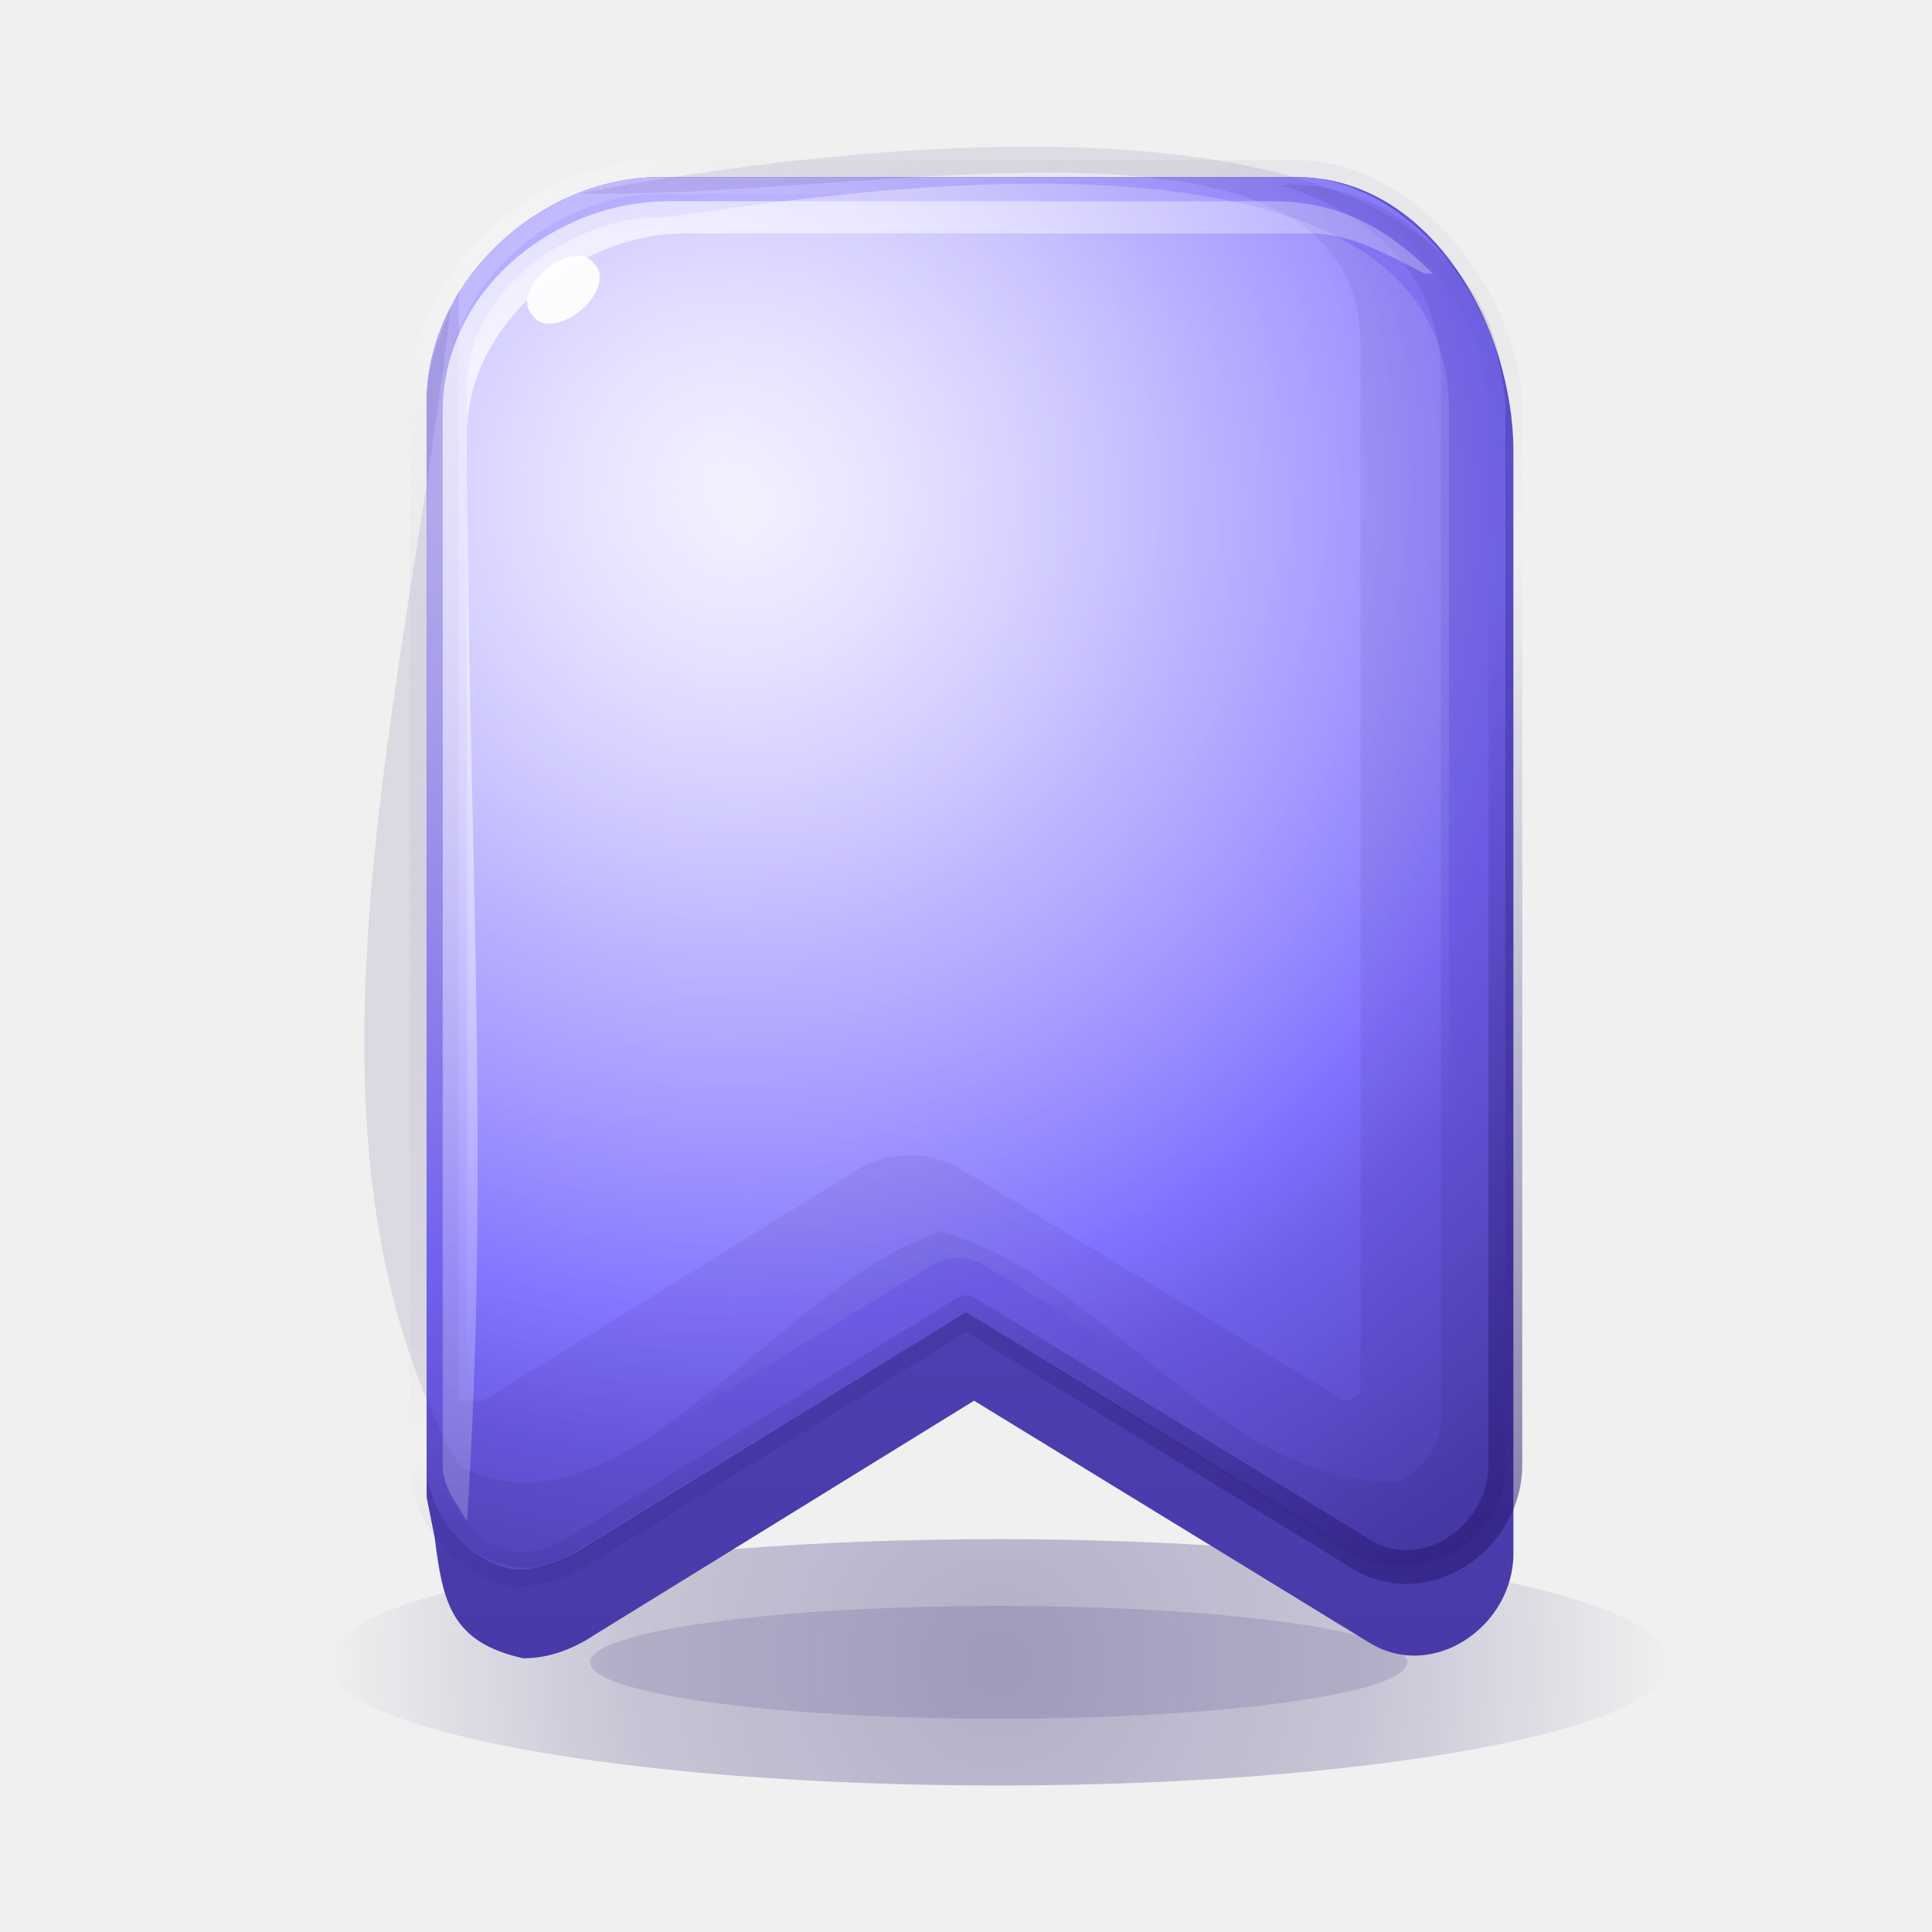
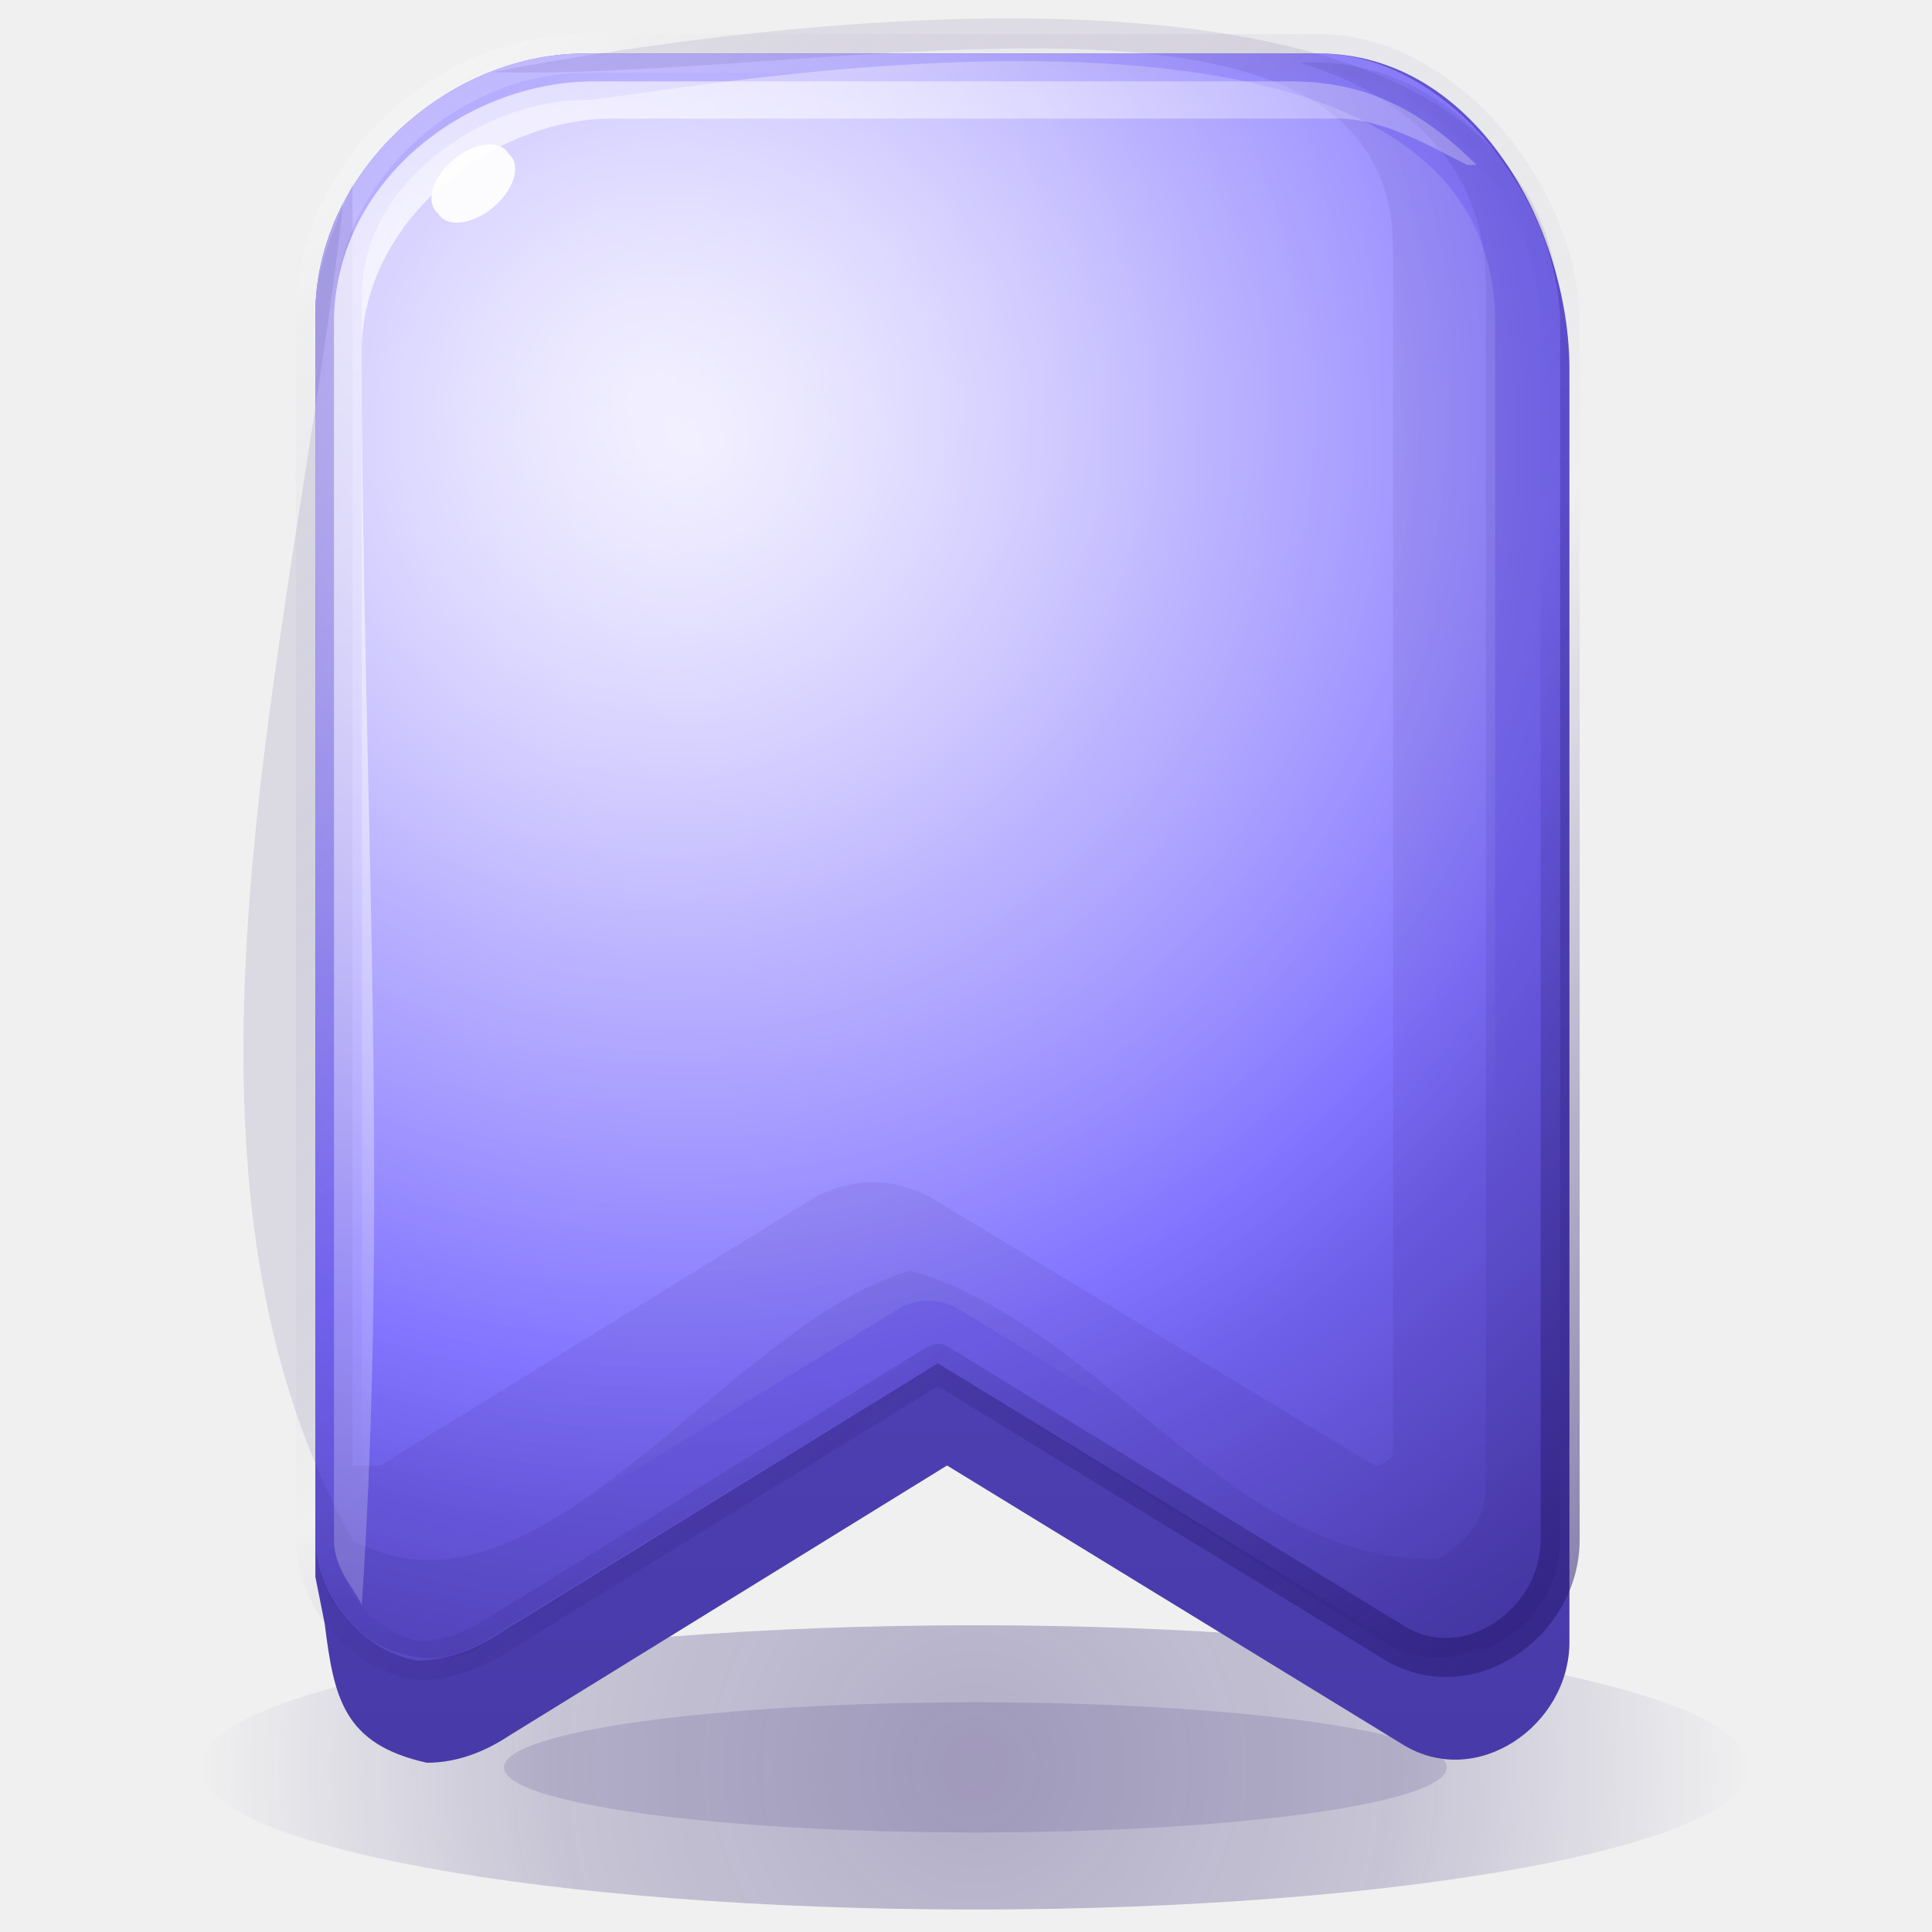
- <svg xmlns="http://www.w3.org/2000/svg" width="24" height="24" viewBox="0 0 24 24">
+ <svg xmlns="http://www.w3.org/2000/svg" width="20.798" height="20.798" viewBox="1.905 1.624 20.798 20.798">
  <g fill="none">
    <defs>
      <radialGradient id="SVGeXkAmbOZ" cx="12.4" cy="20.65" r="8.34" gradientUnits="userSpaceOnUse">
        <stop offset="0" stop-color="#24166b" stop-opacity=".3" />
        <stop offset=".55" stop-color="#24166b" stop-opacity=".2" />
        <stop offset="1" stop-color="#24166b" stop-opacity="0" />
      </radialGradient>
      <radialGradient id="SVGP6hmydpd" cx="9.32" cy="6.4" r="20.01" gradientUnits="userSpaceOnUse">
        <stop offset="0" stop-color="#e3deff" />
        <stop offset=".5" stop-color="#7b6cff" />
        <stop offset="1" stop-color="#24166b" />
      </radialGradient>
      <radialGradient id="SVGc3R464Zf" cx="8.78" cy="5.72" r="12.31" gradientUnits="userSpaceOnUse">
        <stop offset="0" stop-color="#fff" stop-opacity=".6" />
        <stop offset=".5" stop-color="#fff" stop-opacity=".22" />
        <stop offset="1" stop-color="#fff" stop-opacity="0" />
      </radialGradient>
      <radialGradient id="SVGMSkITckV" cx="6" cy="4.5" r="19" gradientUnits="userSpaceOnUse">
        <stop offset="0" stop-color="#fff" />
        <stop offset=".55" stop-color="#fff" stop-opacity=".4" />
        <stop offset="1" stop-color="#fff" stop-opacity=".12" />
      </radialGradient>
      <linearGradient id="SVG8ofOEezM" x1="0" x2="0" y1="-18.33" y2="48.33" gradientUnits="userSpaceOnUse">
        <stop offset="0" stop-color="#7b6cff" />
        <stop offset="1" stop-color="#24166b" />
      </linearGradient>
      <linearGradient id="SVGXTo3ybfg" x1="5" x2="19" y1="4" y2="21" gradientUnits="userSpaceOnUse">
        <stop offset="0" stop-color="#fff" stop-opacity=".18" />
        <stop offset=".5" stop-color="#24166b" stop-opacity="0" />
        <stop offset="1" stop-color="#24166b" stop-opacity=".6" />
      </linearGradient>
    </defs>
    <path fill="url(#SVGeXkAmbOZ)" d="M4.06 20.65a8.34 1.53 0 1 0 16.68 0a8.34 1.53 0 1 0-16.68 0" class="wm-shadow" />
    <path fill="#24166b" fill-opacity=".13" d="M7.33 20.65a5.07.7 0 1 0 10.15 0a5.07.7 0 1 0-10.15 0" class="wm-shadow" />
    <path fill="url(#SVG8ofOEezM)" d="m12.1 17.4l4.9 3c.8.5 1.8-.2 1.8-1.1V5.6c0-1.5-1-3.4-2.7-3.4H8.2C6.7 2.2 5.3 3.5 5.3 5v13.6l.1.5c.1.8.2 1.3 1.1 1.5q.45 0 .9-.3z" class="wm-k" />
    <path fill="url(#SVGP6hmydpd)" stroke="url(#SVGXTo3ybfg)" stroke-linejoin="round" stroke-width=".42" d="m12 16.3l4.9 3c.8.5 1.8-.2 1.8-1.1V5.1c0-1.3-1.2-2.9-2.6-2.9H8.2C6.7 2.2 5.3 3.5 5.3 5v13.2c0 .6.5 1.2 1.1 1.3q.45 0 .9-.3z" class="wm-k" />
    <path fill="#24166b" fill-opacity=".1" d="M15.9 2.3c1 .3 2 1 2 2.4v12.9c0 .4-.2.6-.5.8c-2.2.1-3.6-2.5-5.7-3.1c-2 .6-4 4-6 2.9c-2.3-4.1-.6-9.8-.1-14.4q-.3.6-.3 1.2v13.2c0 .9 1 1.6 1.8 1.1l4.9-3l4.8 3c.3.2.6.2.9.1c.6-.1 1-.6 1-1.2V5.1c0-1.5-1.3-2.9-2.8-2.8" class="wm-k" />
    <path fill="#24166b" fill-opacity=".09" d="M7.2 2.4c3.6.1 9.7-1.4 9.7 1.9v13s-.1.1-.2.1l-4.8-2.9q-.6-.3-1.2 0L6 17.4h-.3V3.6c-.2.5-.4.9-.4 1.4v13.2c0 .9.9 1.5 1.7 1.2l5-3.1l4.9 3c.8.5 1.8-.2 1.8-1.1V5.1c0-4.8-9.9-3-11.5-2.7" class="wm-k" />
    <path fill="url(#SVGc3R464Zf)" d="M5.8 4.8V18l.1.5c.2.1.5.4.8.2l4.9-3q.3-.15.6 0l4.9 3c.2.1.4 0 .6 0c.2-.2.3-.3.3-.6v-13c0-4.3-9.2-2.4-9.8-2.4c-1.1 0-2.4.9-2.4 2.1" class="wm-shine" />
    <path fill="url(#SVGMSkITckV)" fill-opacity=".72" d="M5.8 18.9c.3-4.5 0-9 0-13.5c0-1.4 1.4-2.5 2.7-2.5h7.8c.5 0 1 .3 1.4.5h.1c-.6-.6-1.2-.9-2-.9H8.3c-1.4 0-2.8 1.1-2.8 2.6v13.1c0 .3.2.5.3.7" class="wm-shine" />
    <path fill="#fff" fill-opacity=".92" d="M6.62 3.92a.5.3-40 1 0 .76-.64a.5.3-40 1 0-.76.64" class="wm-shine" />
  </g>
</svg>
